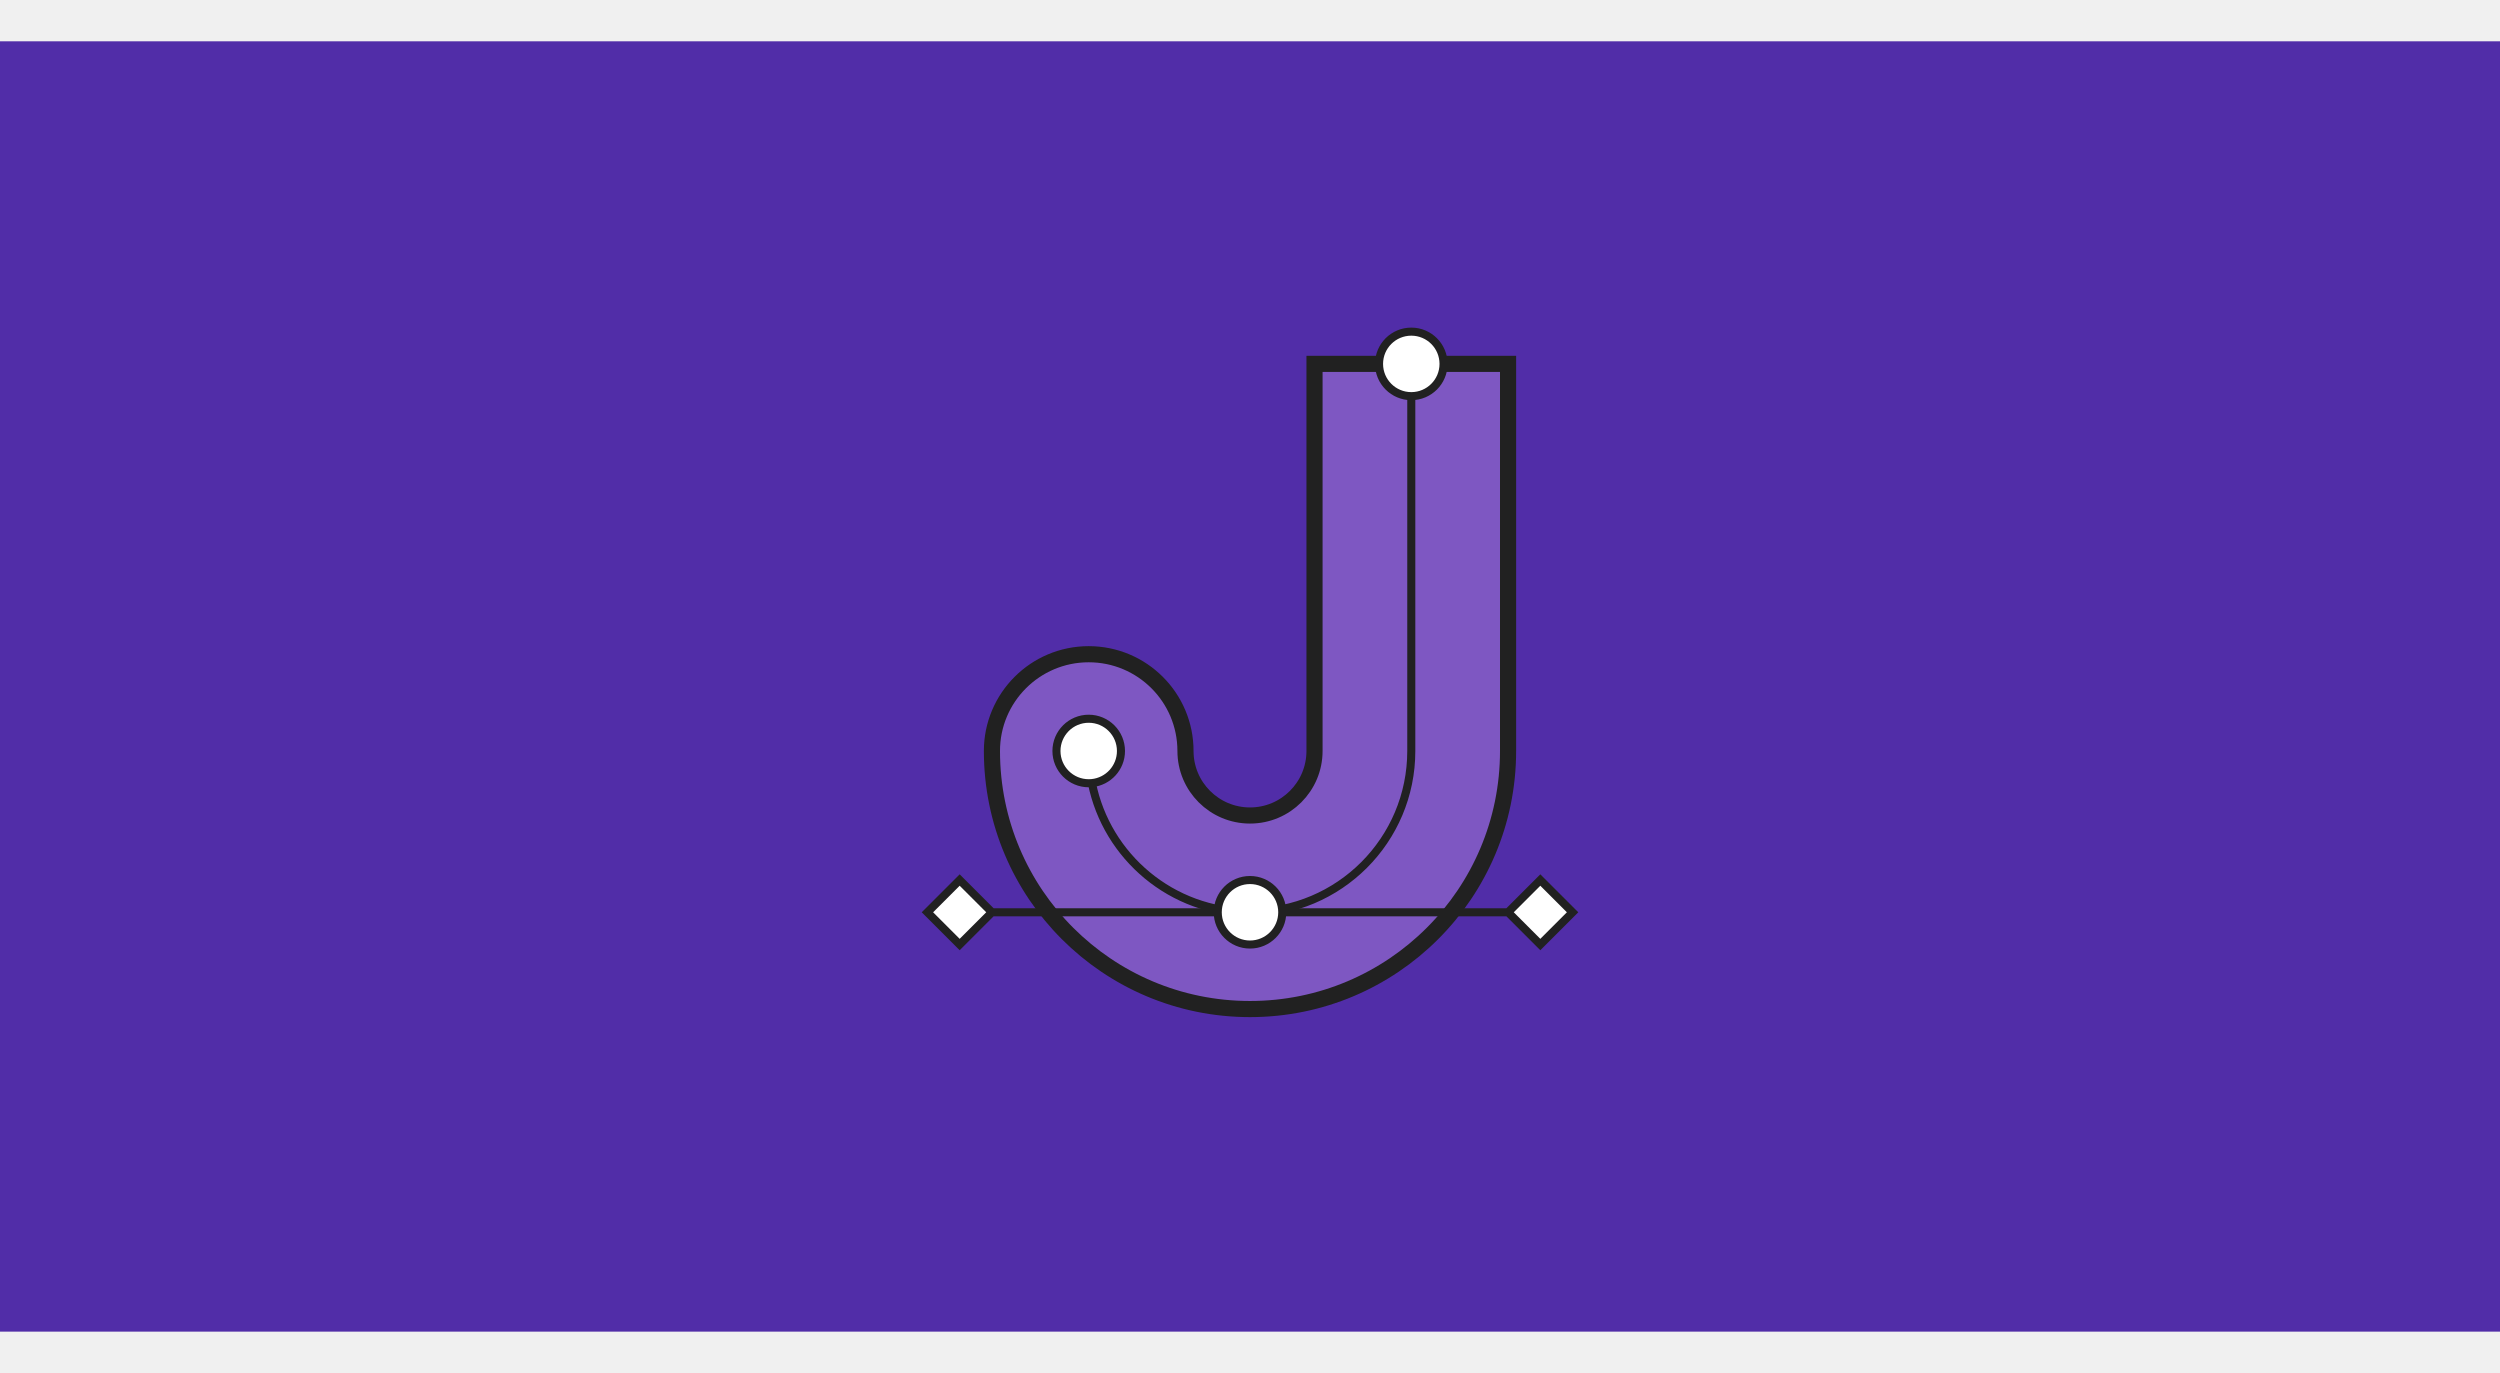
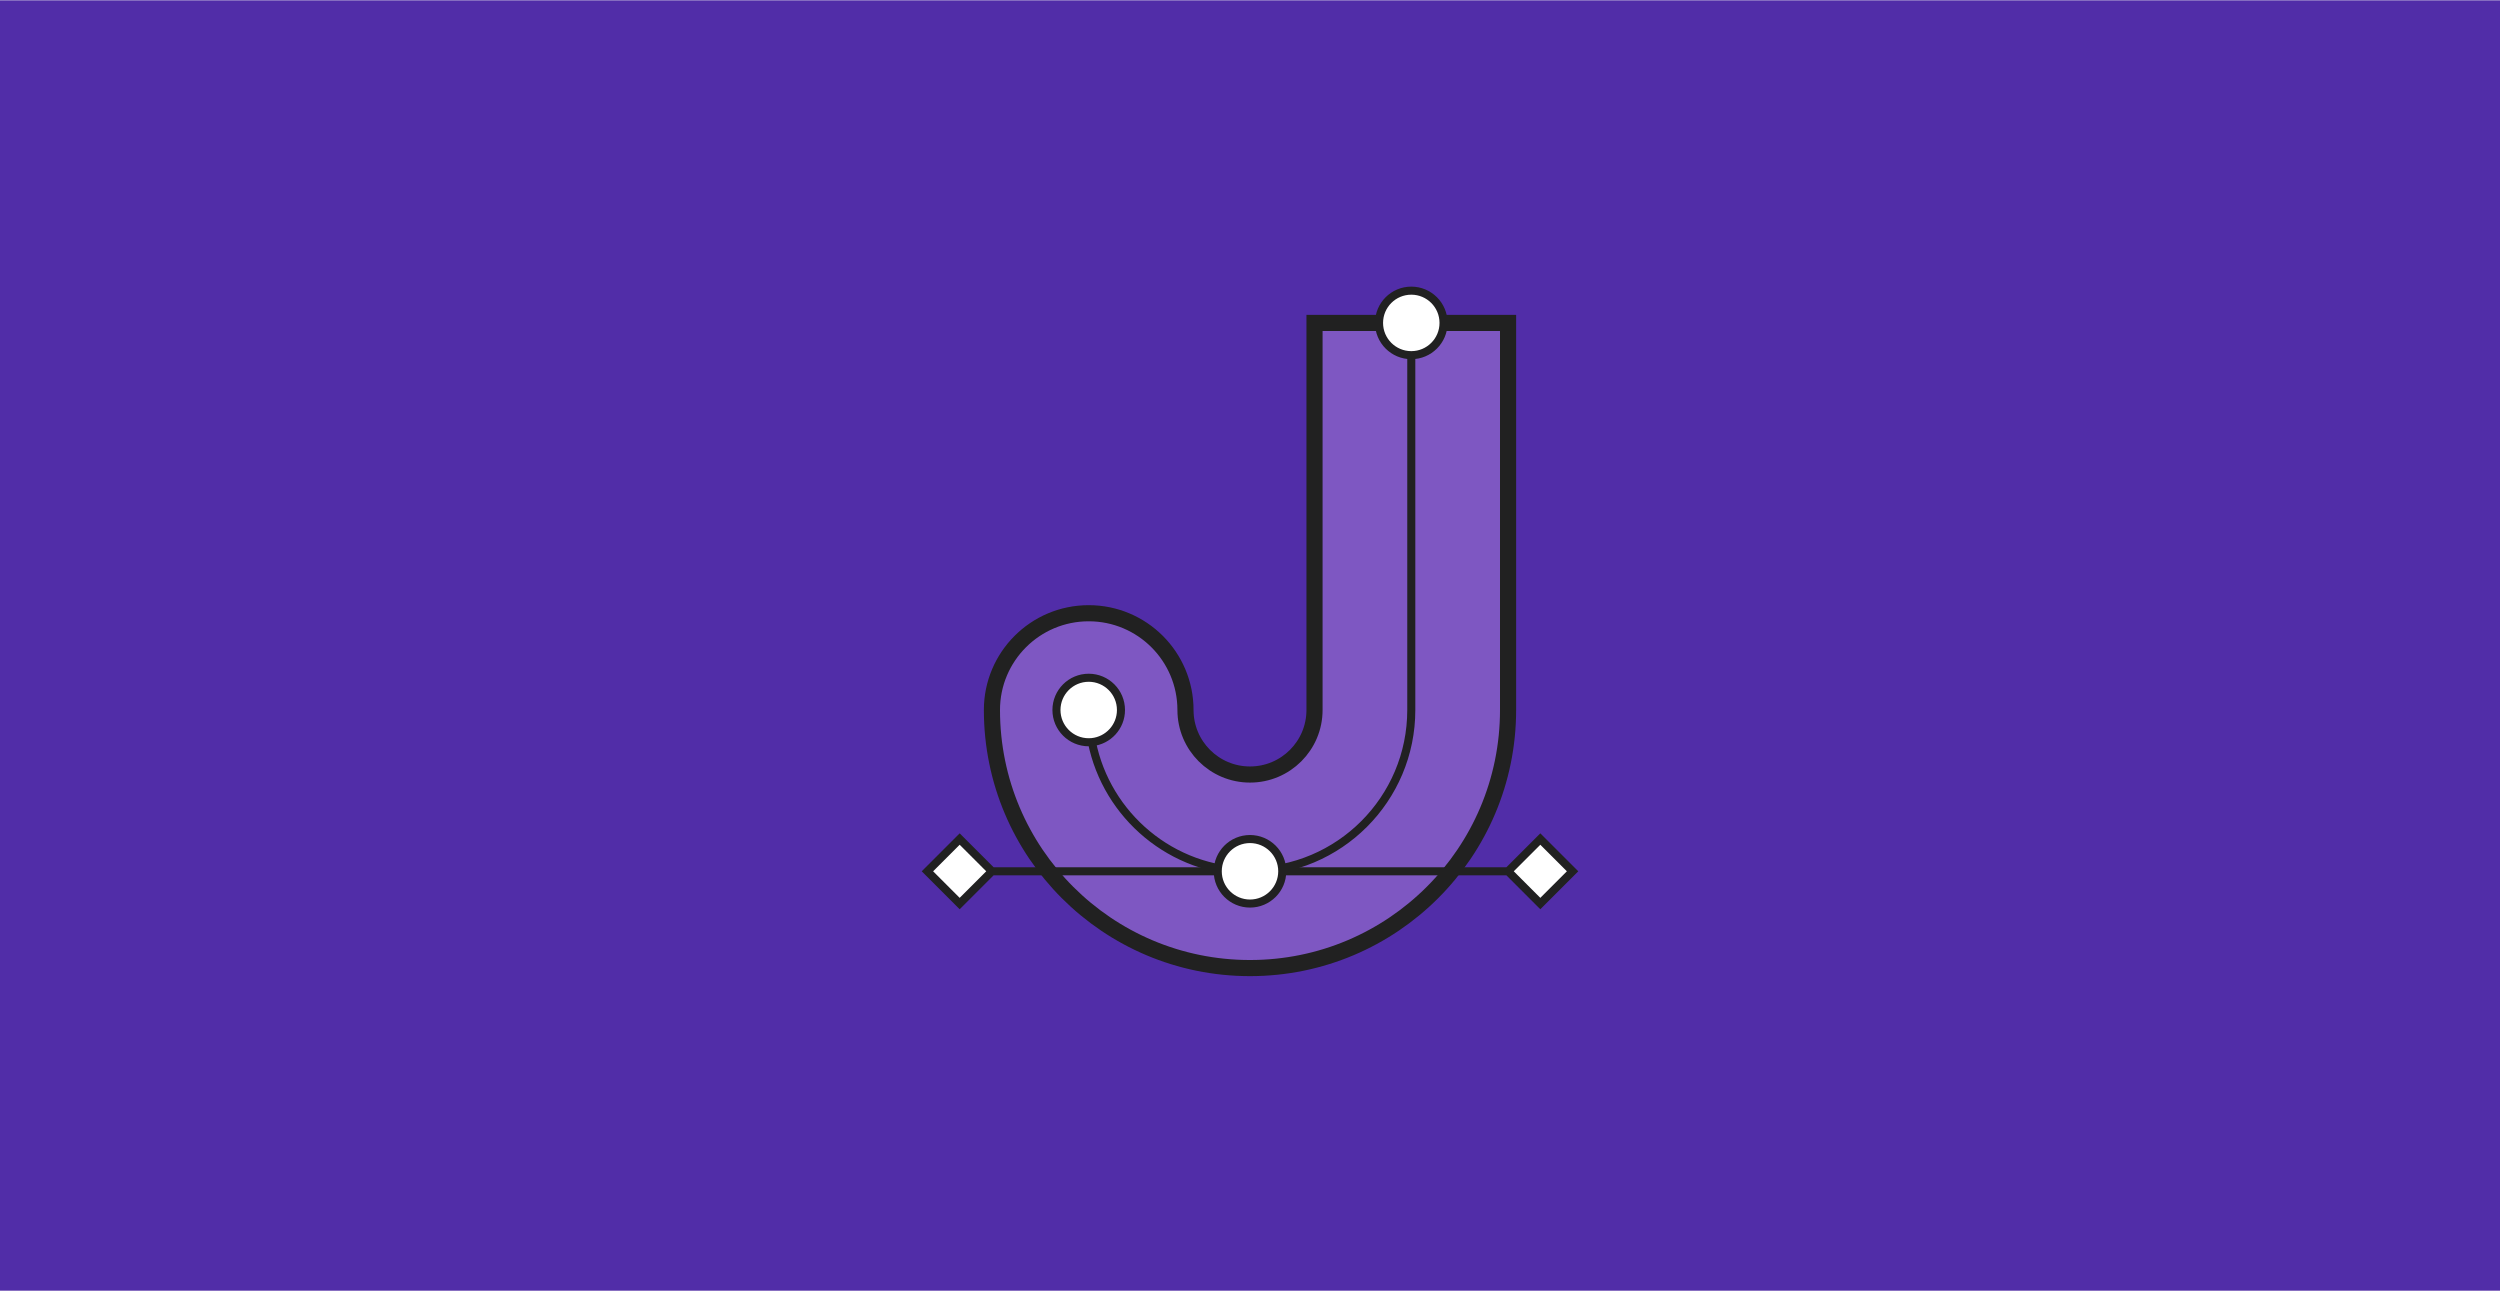
- <svg xmlns="http://www.w3.org/2000/svg" width="1220" height="670" viewBox="0 0 620 320" fill="none">
+ <svg xmlns="http://www.w3.org/2000/svg" width="1220" height="630" viewBox="0 0 620 320" fill="none">
  <rect width="620" height="320" fill="#512DA8" />
  <path fill-rule="evenodd" clip-rule="evenodd" d="M350 86C353.314 86 356 83.314 356 80H374V176C374 211.346 345.346 240 310 240C274.654 240 246 211.346 246 176C246 162.745 256.745 152 270 152C283.255 152 294 162.745 294 176C294 184.837 301.163 192 310 192C318.837 192 326 184.837 326 176V80H344C344 83.314 346.686 86 350 86Z" fill="#7E57C2" />
  <path fill-rule="evenodd" clip-rule="evenodd" d="M374 80V176C374 211.346 345.346 240 310 240C274.654 240 246 211.346 246 176C246 162.745 256.745 152 270 152C283.255 152 294 162.745 294 176C294 184.837 301.163 192 310 192C318.837 192 326 184.837 326 176V80H374Z" stroke="#212121" stroke-width="4" />
  <path d="M278 176C278 180.151 274.839 183.563 270.792 183.961C270.532 183.987 270.267 184 270 184C265.582 184 262 180.418 262 176C262 171.582 265.582 168 270 168C274.418 168 278 171.582 278 176Z" fill="white" />
  <path d="M358 80C358 84.418 354.418 88 350 88C345.582 88 342 84.418 342 80C342 75.582 345.582 72 350 72C354.418 72 358 75.582 358 80Z" fill="white" />
  <path d="M350 88V176C350 198.091 332.091 216 310 216C290.635 216 274.483 202.238 270.792 183.961M350 88C354.418 88 358 84.418 358 80C358 75.582 354.418 72 350 72C345.582 72 342 75.582 342 80C342 84.418 345.582 88 350 88ZM270.792 183.961C274.839 183.563 278 180.151 278 176C278 171.582 274.418 168 270 168C265.582 168 262 171.582 262 176C262 180.418 265.582 184 270 184C270.267 184 270.532 183.987 270.792 183.961Z" stroke="#212121" stroke-width="2" />
  <path d="M318 216C318 220.418 314.418 224 310 224C305.582 224 302 220.418 302 216C302 211.582 305.582 208 310 208C314.418 208 318 211.582 318 216Z" fill="white" />
  <path d="M382 208L374 216L382 224L390 216L382 208Z" fill="white" />
  <path d="M238 208L246 216L238 224L230 216L238 208Z" fill="white" />
  <path d="M318 216C318 220.418 314.418 224 310 224C305.582 224 302 220.418 302 216M318 216C318 211.582 314.418 208 310 208C305.582 208 302 211.582 302 216M318 216H374M302 216H246M374 216L382 208L390 216L382 224L374 216ZM246 216L238 208L230 216L238 224L246 216Z" stroke="#212121" stroke-width="2" />
</svg>
